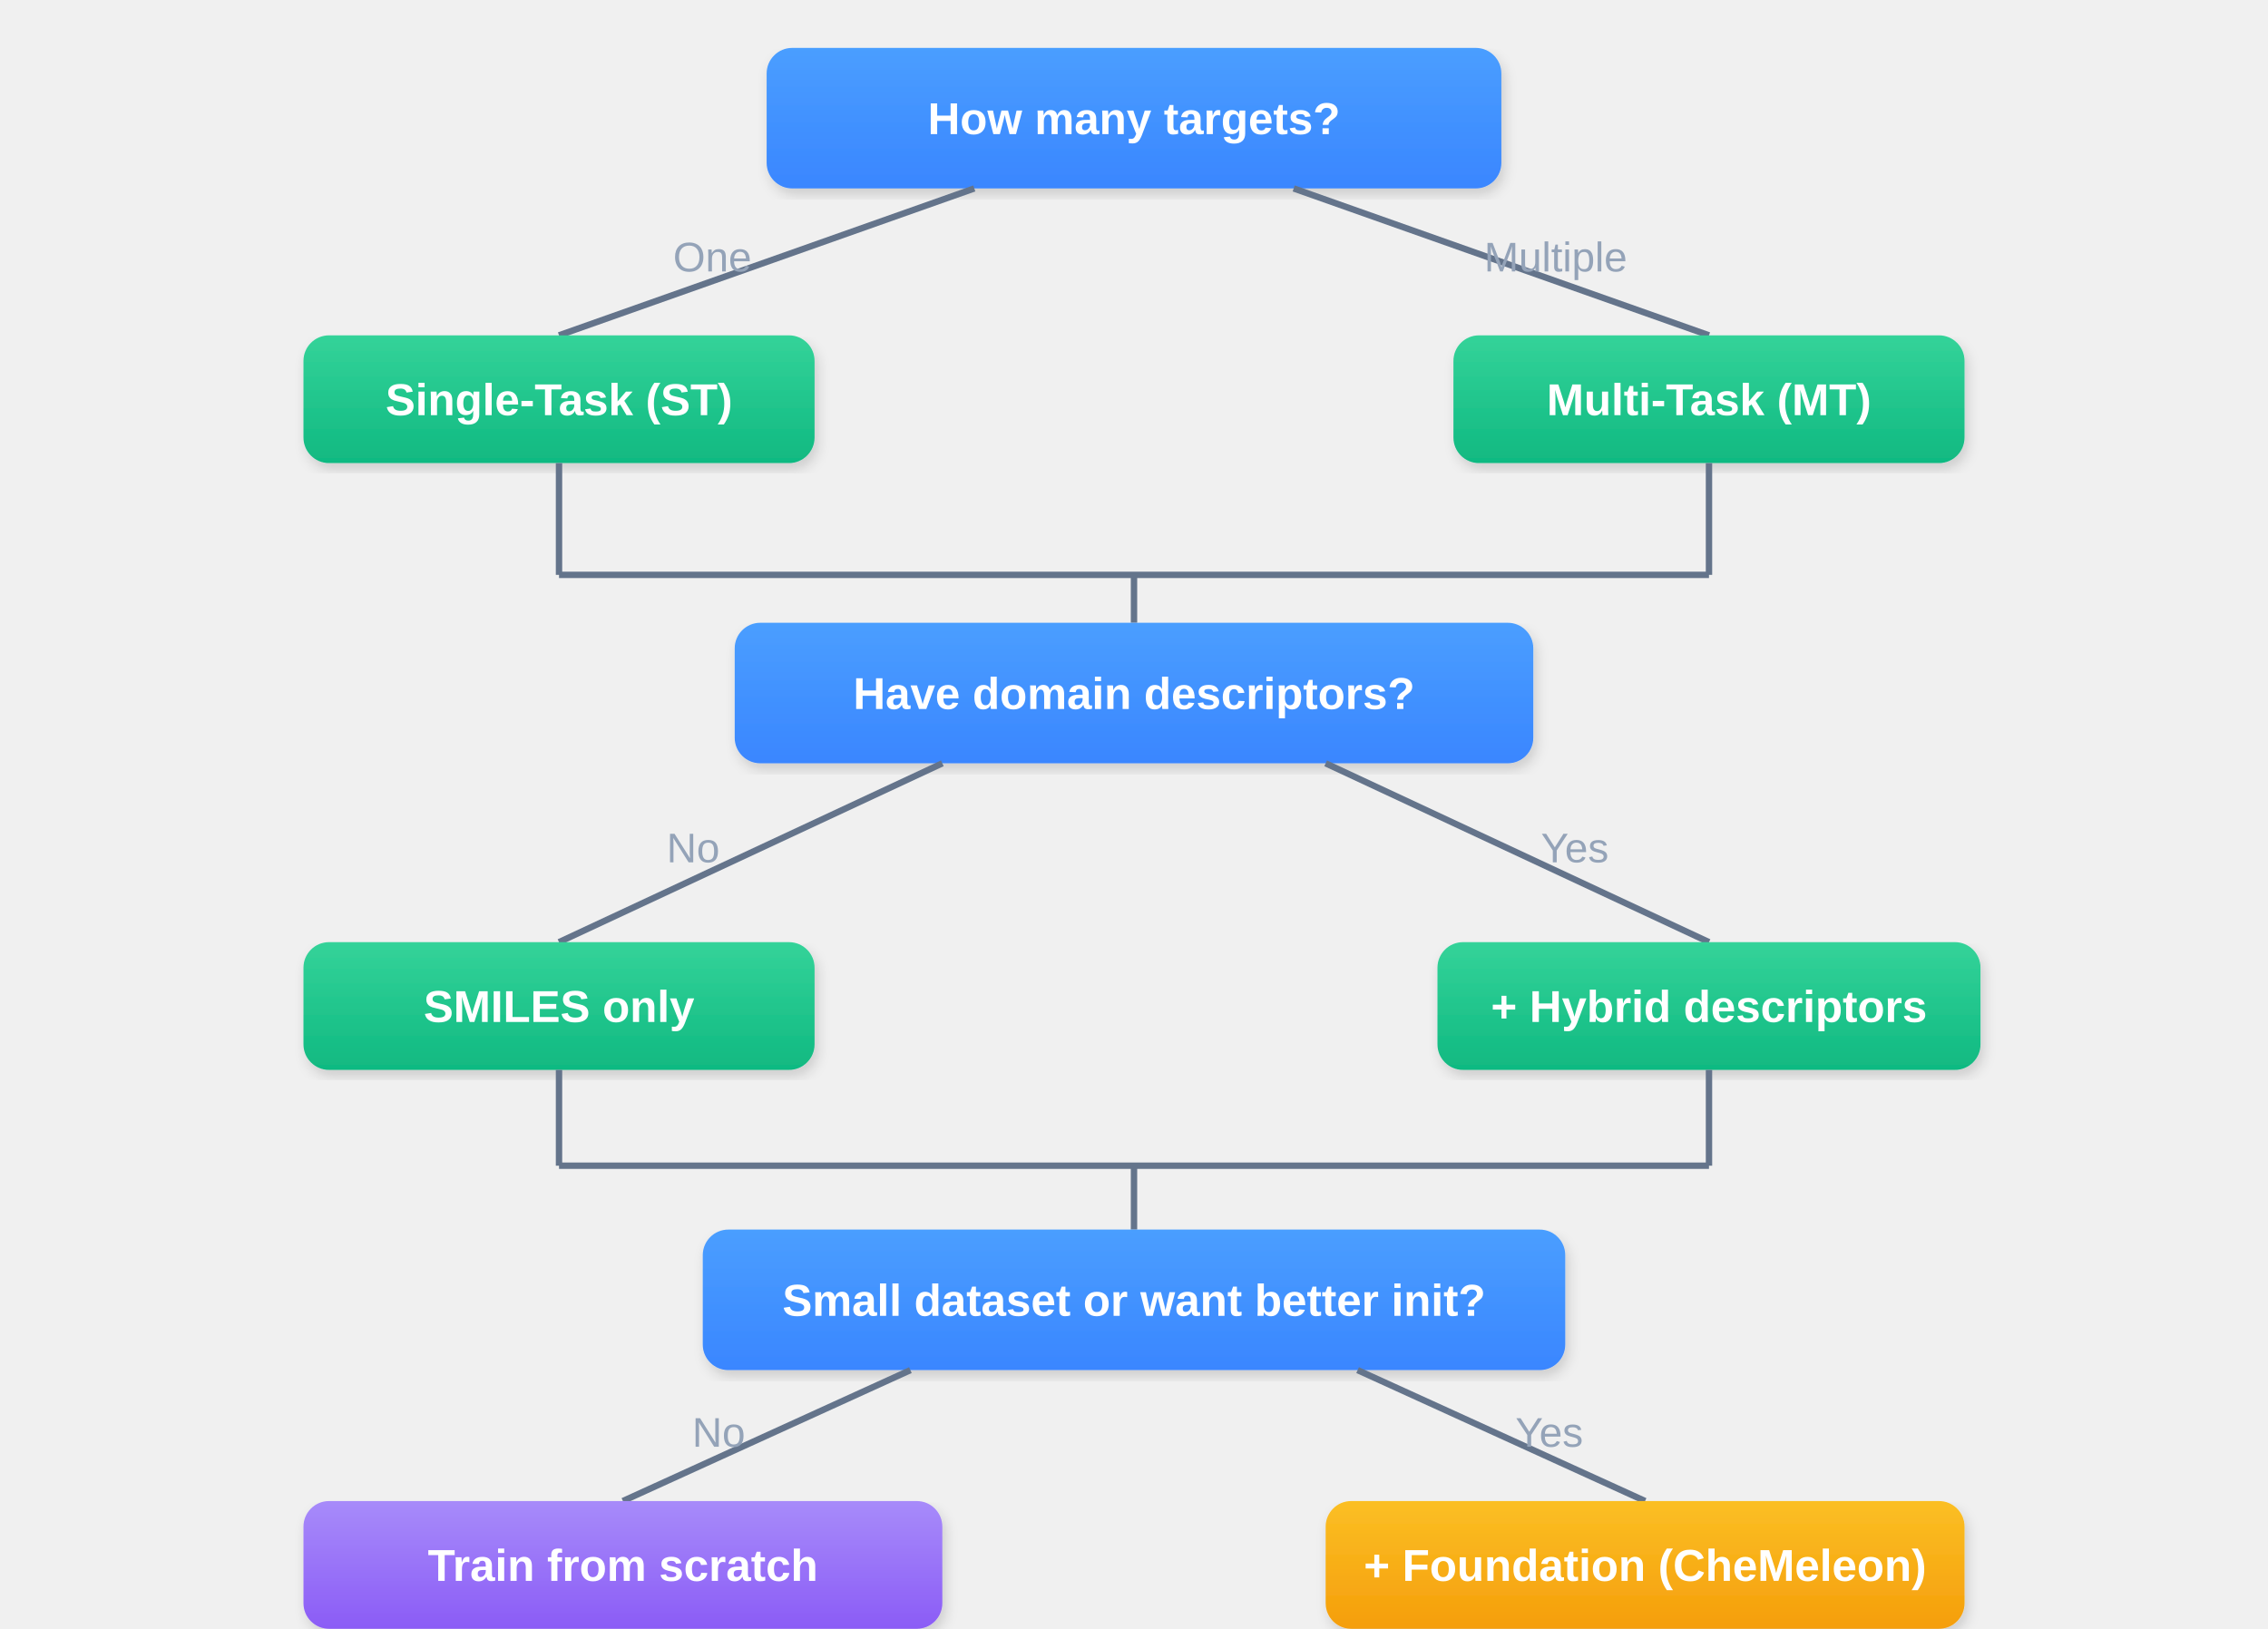
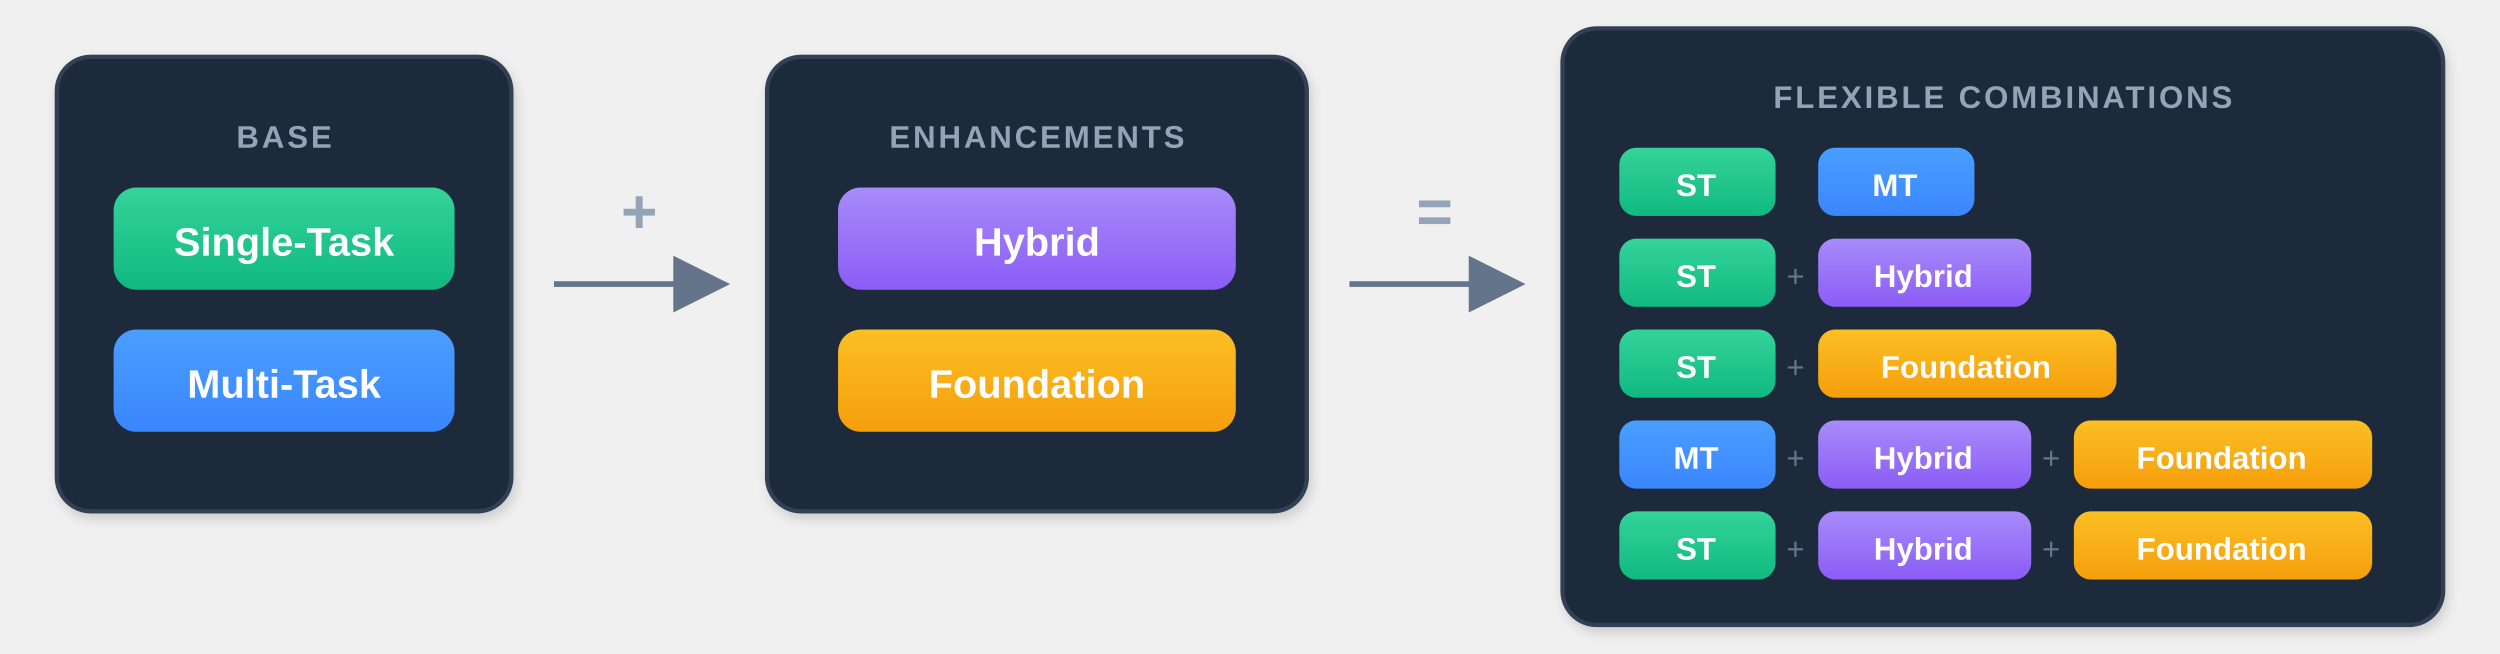
- <svg xmlns="http://www.w3.org/2000/svg" viewBox="5 5 710 510" font-family="'Segoe UI', Arial, sans-serif" font-size="14">
+ <svg xmlns="http://www.w3.org/2000/svg" viewBox="0 0 880 230" font-family="'Segoe UI', Arial, sans-serif">
  <defs>
+     <linearGradient id="greenGrad" x1="0%" y1="0%" x2="0%" y2="100%">
+       <stop offset="0%" style="stop-color:#34d399" />
+       <stop offset="100%" style="stop-color:#10b981" />
+     </linearGradient>
    <linearGradient id="blueGrad" x1="0%" y1="0%" x2="0%" y2="100%">
-       <stop offset="0%" style="stop-color:#4a9eff;stop-opacity:1" />
-       <stop offset="100%" style="stop-color:#3a86ff;stop-opacity:1" />
-     </linearGradient>
-     <linearGradient id="greenGrad" x1="0%" y1="0%" x2="0%" y2="100%">
-       <stop offset="0%" style="stop-color:#34d399;stop-opacity:1" />
-       <stop offset="100%" style="stop-color:#10b981;stop-opacity:1" />
+       <stop offset="0%" style="stop-color:#4a9eff" />
+       <stop offset="100%" style="stop-color:#3a86ff" />
    </linearGradient>
    <linearGradient id="purpleGrad" x1="0%" y1="0%" x2="0%" y2="100%">
-       <stop offset="0%" style="stop-color:#a78bfa;stop-opacity:1" />
-       <stop offset="100%" style="stop-color:#8b5cf6;stop-opacity:1" />
+       <stop offset="0%" style="stop-color:#a78bfa" />
+       <stop offset="100%" style="stop-color:#8b5cf6" />
    </linearGradient>
    <linearGradient id="orangeGrad" x1="0%" y1="0%" x2="0%" y2="100%">
-       <stop offset="0%" style="stop-color:#fbbf24;stop-opacity:1" />
-       <stop offset="100%" style="stop-color:#f59e0b;stop-opacity:1" />
+       <stop offset="0%" style="stop-color:#fbbf24" />
+       <stop offset="100%" style="stop-color:#f59e0b" />
    </linearGradient>
    <filter id="shadow" x="-4%" y="-4%" width="108%" height="112%">
      <feDropShadow dx="1" dy="2" stdDeviation="2" flood-opacity="0.15" />
    </filter>
+     <linearGradient id="arrowGrad" x1="0%" y1="0%" x2="100%" y2="0%">
+       <stop offset="0%" style="stop-color:#475569" />
+       <stop offset="100%" style="stop-color:#94a3b8" />
+     </linearGradient>
+     <marker id="arrowHead" viewBox="0 0 10 10" refX="9" refY="5" markerWidth="10" markerHeight="10" orient="auto">
+       <path d="M 0 0 L 10 5 L 0 10 Z" fill="#64748b" />
+     </marker>
  </defs>
-   <rect x="245" y="20" width="230" height="44" rx="8" fill="url(#blueGrad)" filter="url(#shadow)" />
-   <text x="360" y="47" text-anchor="middle" fill="white" font-weight="600">How many targets?</text>
-   <line x1="310" y1="64" x2="180" y2="110" stroke="#64748b" stroke-width="2" />
-   <line x1="410" y1="64" x2="540" y2="110" stroke="#64748b" stroke-width="2" />
-   <text x="228" y="90" text-anchor="middle" fill="#94a3b8" font-size="13" font-weight="500">One</text>
-   <text x="492" y="90" text-anchor="middle" fill="#94a3b8" font-size="13" font-weight="500">Multiple</text>
-   <rect x="100" y="110" width="160" height="40" rx="8" fill="url(#greenGrad)" filter="url(#shadow)" />
-   <text x="180" y="135" text-anchor="middle" fill="white" font-weight="600">Single-Task (ST)</text>
-   <rect x="460" y="110" width="160" height="40" rx="8" fill="url(#greenGrad)" filter="url(#shadow)" />
-   <text x="540" y="135" text-anchor="middle" fill="white" font-weight="600">Multi-Task (MT)</text>
-   <line x1="180" y1="150" x2="180" y2="185" stroke="#64748b" stroke-width="2" />
-   <line x1="540" y1="150" x2="540" y2="185" stroke="#64748b" stroke-width="2" />
-   <line x1="180" y1="185" x2="360" y2="185" stroke="#64748b" stroke-width="2" />
-   <line x1="540" y1="185" x2="360" y2="185" stroke="#64748b" stroke-width="2" />
-   <line x1="360" y1="185" x2="360" y2="200" stroke="#64748b" stroke-width="2" />
-   <rect x="235" y="200" width="250" height="44" rx="8" fill="url(#blueGrad)" filter="url(#shadow)" />
-   <text x="360" y="227" text-anchor="middle" fill="white" font-weight="600">Have domain descriptors?</text>
-   <line x1="300" y1="244" x2="180" y2="300" stroke="#64748b" stroke-width="2" />
-   <line x1="420" y1="244" x2="540" y2="300" stroke="#64748b" stroke-width="2" />
-   <text x="222" y="275" text-anchor="middle" fill="#94a3b8" font-size="13" font-weight="500">No</text>
-   <text x="498" y="275" text-anchor="middle" fill="#94a3b8" font-size="13" font-weight="500">Yes</text>
-   <rect x="100" y="300" width="160" height="40" rx="8" fill="url(#greenGrad)" filter="url(#shadow)" />
-   <text x="180" y="325" text-anchor="middle" fill="white" font-weight="600">SMILES only</text>
-   <rect x="455" y="300" width="170" height="40" rx="8" fill="url(#greenGrad)" filter="url(#shadow)" />
-   <text x="540" y="325" text-anchor="middle" fill="white" font-weight="600">+ Hybrid descriptors</text>
-   <line x1="180" y1="340" x2="180" y2="370" stroke="#64748b" stroke-width="2" />
-   <line x1="540" y1="340" x2="540" y2="370" stroke="#64748b" stroke-width="2" />
-   <line x1="180" y1="370" x2="360" y2="370" stroke="#64748b" stroke-width="2" />
-   <line x1="540" y1="370" x2="360" y2="370" stroke="#64748b" stroke-width="2" />
-   <line x1="360" y1="370" x2="360" y2="390" stroke="#64748b" stroke-width="2" />
-   <rect x="225" y="390" width="270" height="44" rx="8" fill="url(#blueGrad)" filter="url(#shadow)" />
-   <text x="360" y="417" text-anchor="middle" fill="white" font-weight="600">Small dataset or want better init?</text>
-   <line x1="290" y1="434" x2="200" y2="475" stroke="#64748b" stroke-width="2" />
-   <line x1="430" y1="434" x2="520" y2="475" stroke="#64748b" stroke-width="2" />
-   <text x="230" y="458" text-anchor="middle" fill="#94a3b8" font-size="13" font-weight="500">No</text>
-   <text x="490" y="458" text-anchor="middle" fill="#94a3b8" font-size="13" font-weight="500">Yes</text>
-   <rect x="100" y="475" width="200" height="40" rx="8" fill="url(#purpleGrad)" filter="url(#shadow)" />
-   <text x="200" y="500" text-anchor="middle" fill="white" font-weight="600">Train from scratch</text>
-   <rect x="420" y="475" width="200" height="40" rx="8" fill="url(#orangeGrad)" filter="url(#shadow)" />
-   <text x="520" y="500" text-anchor="middle" fill="white" font-weight="600">+ Foundation (CheMeleon)</text>
+   <rect x="20" y="20" width="160" height="160" rx="12" fill="#1e293b" filter="url(#shadow)" stroke="#334155" stroke-width="1.5" />
+   <text x="100" y="52" text-anchor="middle" fill="#94a3b8" font-size="11" font-weight="600" letter-spacing="1">BASE</text>
+   <rect x="40" y="66" width="120" height="36" rx="8" fill="url(#greenGrad)" />
+   <text x="100" y="90" text-anchor="middle" fill="white" font-weight="700" font-size="14">Single-Task</text>
+   <rect x="40" y="116" width="120" height="36" rx="8" fill="url(#blueGrad)" />
+   <text x="100" y="140" text-anchor="middle" fill="white" font-weight="700" font-size="14">Multi-Task</text>
+   <text x="225" y="82" text-anchor="middle" fill="#94a3b8" font-size="22" font-weight="700">+</text>
+   <line x1="195" y1="100" x2="255" y2="100" stroke="#64748b" stroke-width="2" marker-end="url(#arrowHead)" />
+   <rect x="270" y="20" width="190" height="160" rx="12" fill="#1e293b" filter="url(#shadow)" stroke="#334155" stroke-width="1.5" />
+   <text x="365" y="52" text-anchor="middle" fill="#94a3b8" font-size="11" font-weight="600" letter-spacing="1">ENHANCEMENTS</text>
+   <rect x="295" y="66" width="140" height="36" rx="8" fill="url(#purpleGrad)" />
+   <text x="365" y="90" text-anchor="middle" fill="white" font-weight="700" font-size="14">Hybrid</text>
+   <rect x="295" y="116" width="140" height="36" rx="8" fill="url(#orangeGrad)" />
+   <text x="365" y="140" text-anchor="middle" fill="white" font-weight="700" font-size="14">Foundation</text>
+   <text x="505" y="82" text-anchor="middle" fill="#94a3b8" font-size="22" font-weight="700">=</text>
+   <line x1="475" y1="100" x2="535" y2="100" stroke="#64748b" stroke-width="2" marker-end="url(#arrowHead)" />
+   <rect x="550" y="10" width="310" height="210" rx="12" fill="#1e293b" filter="url(#shadow)" stroke="#334155" stroke-width="1.5" />
+   <text x="705" y="38" text-anchor="middle" fill="#94a3b8" font-size="11" font-weight="600" letter-spacing="1">FLEXIBLE COMBINATIONS</text>
+   <rect x="570" y="52" width="55" height="24" rx="6" fill="url(#greenGrad)" />
+   <text x="597" y="69" text-anchor="middle" fill="white" font-weight="600" font-size="11">ST</text>
+   <rect x="640" y="52" width="55" height="24" rx="6" fill="url(#blueGrad)" />
+   <text x="667" y="69" text-anchor="middle" fill="white" font-weight="600" font-size="11">MT</text>
+   <rect x="570" y="84" width="55" height="24" rx="6" fill="url(#greenGrad)" />
+   <text x="597" y="101" text-anchor="middle" fill="white" font-weight="600" font-size="11">ST</text>
+   <text x="632" y="101" text-anchor="middle" fill="#64748b" font-size="11">+</text>
+   <rect x="640" y="84" width="75" height="24" rx="6" fill="url(#purpleGrad)" />
+   <text x="677" y="101" text-anchor="middle" fill="white" font-weight="600" font-size="11">Hybrid</text>
+   <rect x="570" y="116" width="55" height="24" rx="6" fill="url(#greenGrad)" />
+   <text x="597" y="133" text-anchor="middle" fill="white" font-weight="600" font-size="11">ST</text>
+   <text x="632" y="133" text-anchor="middle" fill="#64748b" font-size="11">+</text>
+   <rect x="640" y="116" width="105" height="24" rx="6" fill="url(#orangeGrad)" />
+   <text x="692" y="133" text-anchor="middle" fill="white" font-weight="600" font-size="11">Foundation</text>
+   <rect x="570" y="148" width="55" height="24" rx="6" fill="url(#blueGrad)" />
+   <text x="597" y="165" text-anchor="middle" fill="white" font-weight="600" font-size="11">MT</text>
+   <text x="632" y="165" text-anchor="middle" fill="#64748b" font-size="11">+</text>
+   <rect x="640" y="148" width="75" height="24" rx="6" fill="url(#purpleGrad)" />
+   <text x="677" y="165" text-anchor="middle" fill="white" font-weight="600" font-size="11">Hybrid</text>
+   <text x="722" y="165" text-anchor="middle" fill="#64748b" font-size="11">+</text>
+   <rect x="730" y="148" width="105" height="24" rx="6" fill="url(#orangeGrad)" />
+   <text x="782" y="165" text-anchor="middle" fill="white" font-weight="600" font-size="11">Foundation</text>
+   <rect x="570" y="180" width="55" height="24" rx="6" fill="url(#greenGrad)" />
+   <text x="597" y="197" text-anchor="middle" fill="white" font-weight="600" font-size="11">ST</text>
+   <text x="632" y="197" text-anchor="middle" fill="#64748b" font-size="11">+</text>
+   <rect x="640" y="180" width="75" height="24" rx="6" fill="url(#purpleGrad)" />
+   <text x="677" y="197" text-anchor="middle" fill="white" font-weight="600" font-size="11">Hybrid</text>
+   <text x="722" y="197" text-anchor="middle" fill="#64748b" font-size="11">+</text>
+   <rect x="730" y="180" width="105" height="24" rx="6" fill="url(#orangeGrad)" />
+   <text x="782" y="197" text-anchor="middle" fill="white" font-weight="600" font-size="11">Foundation</text>
</svg>
